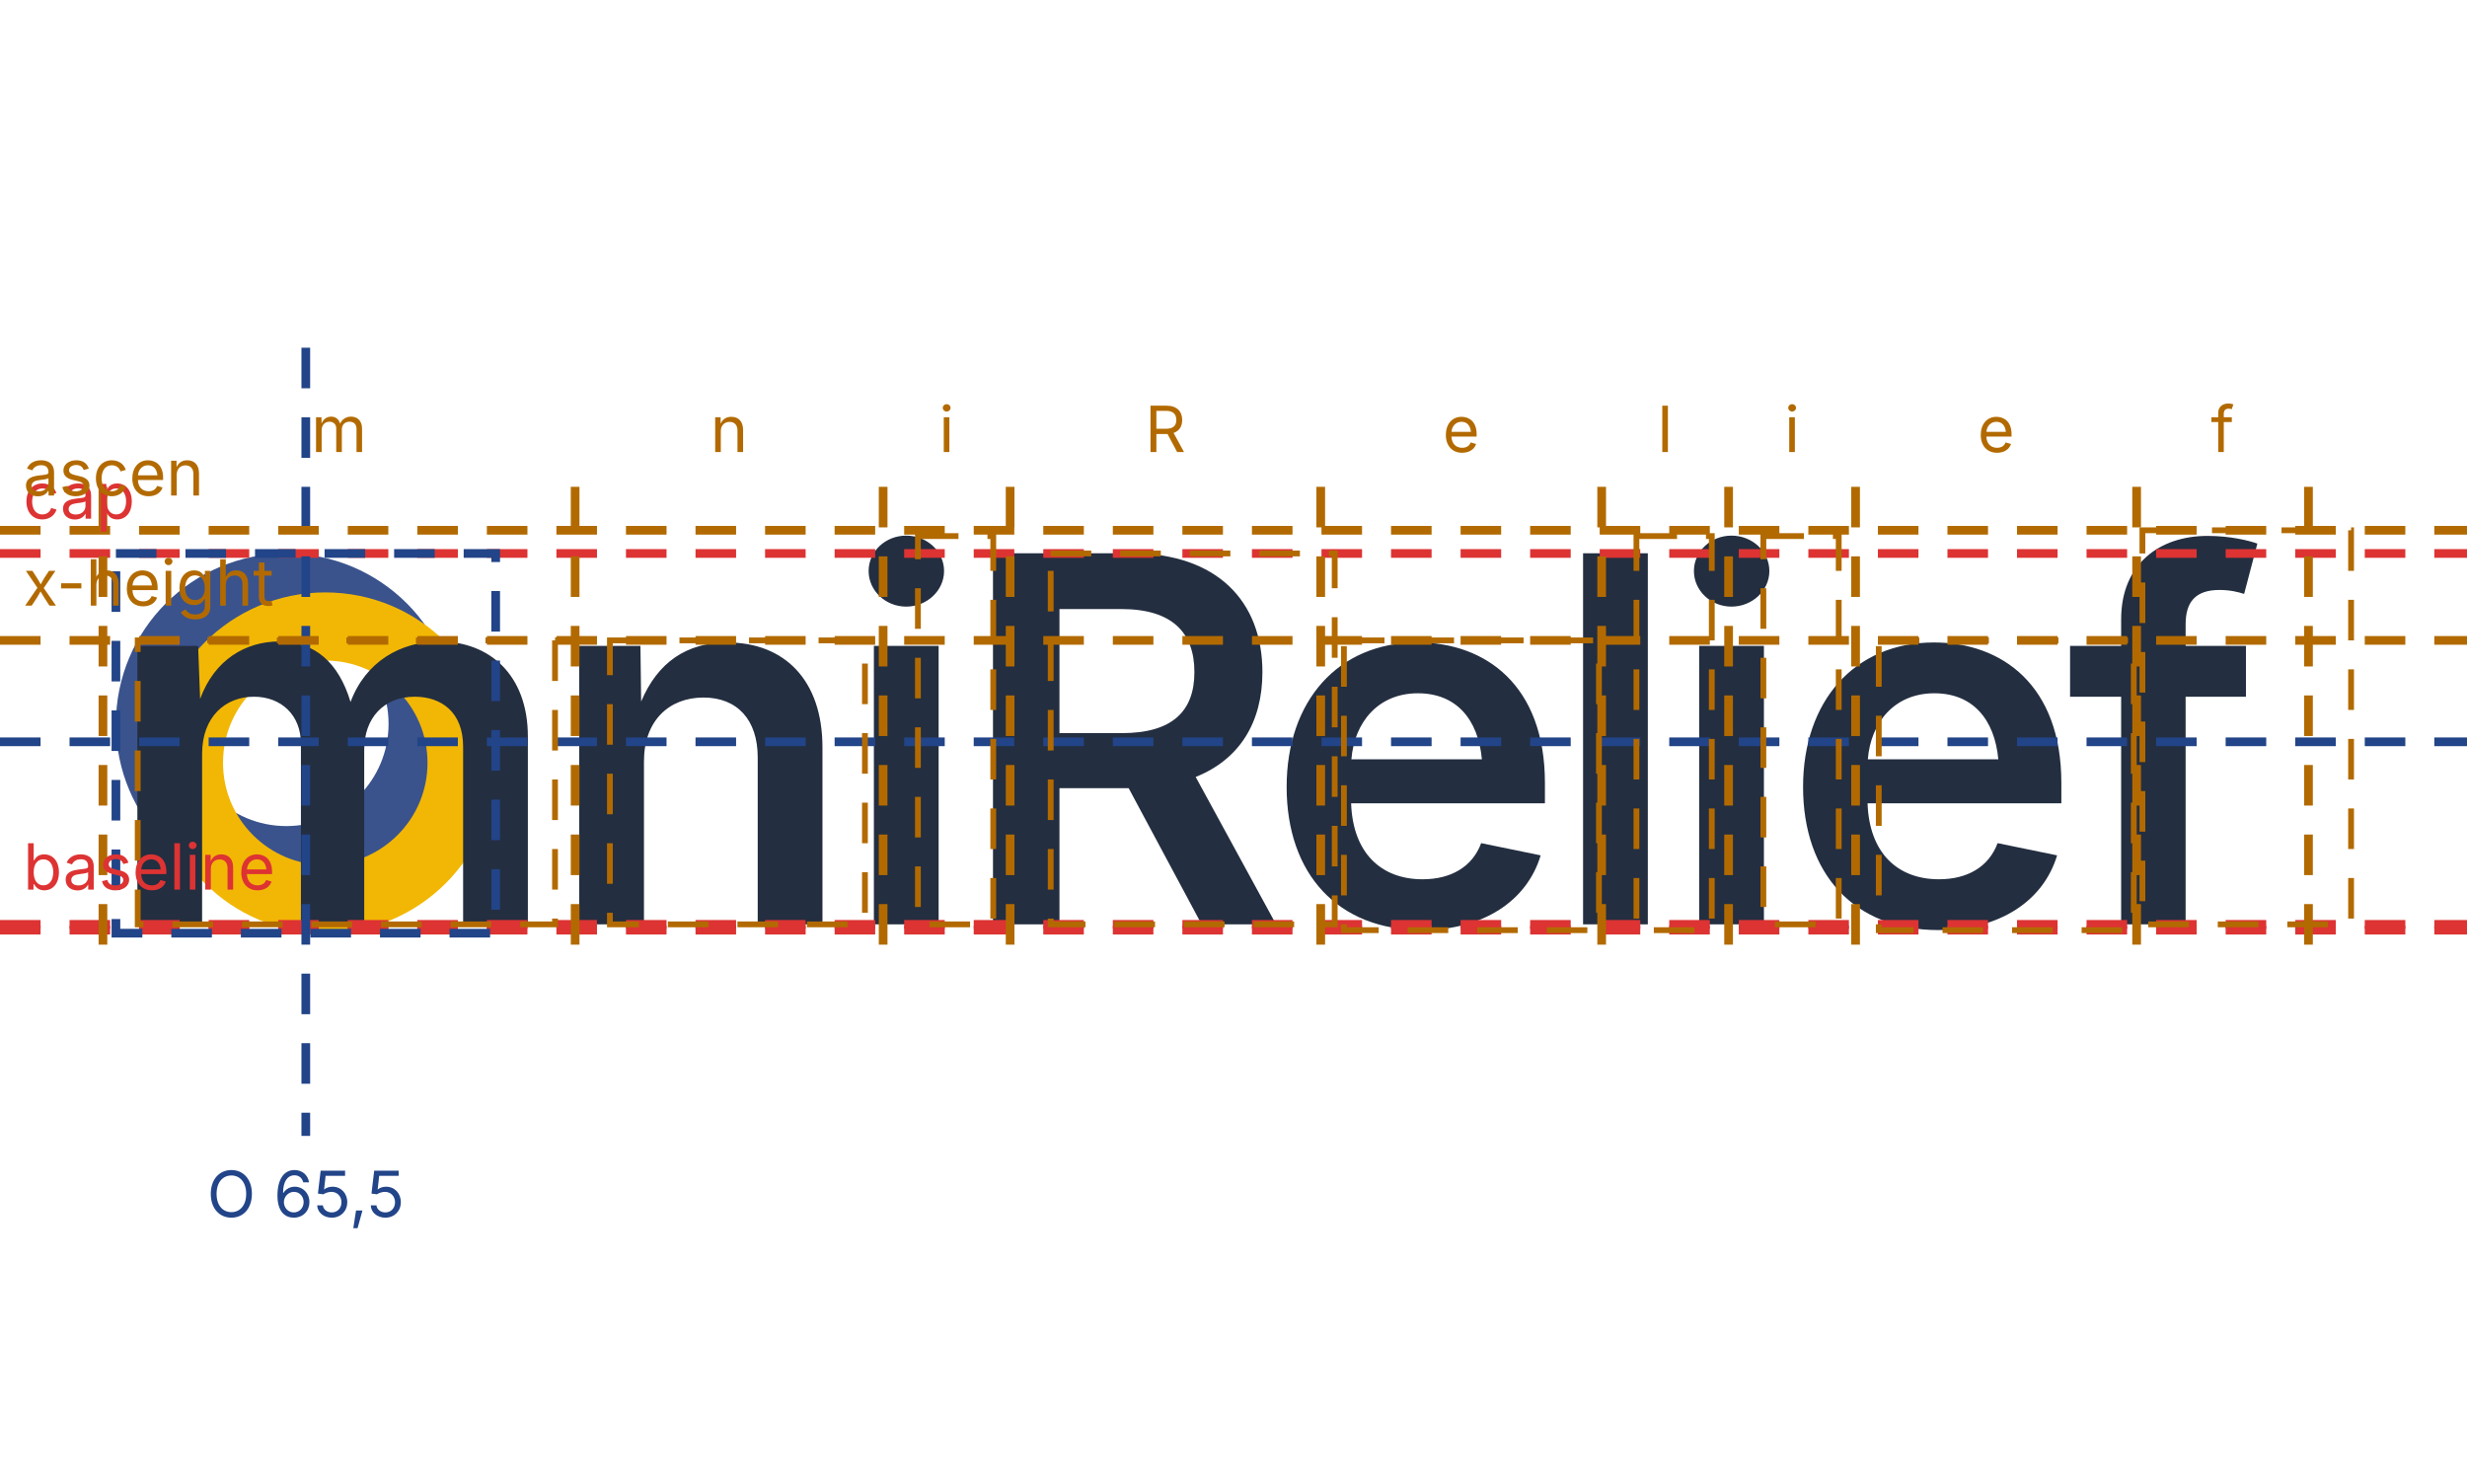
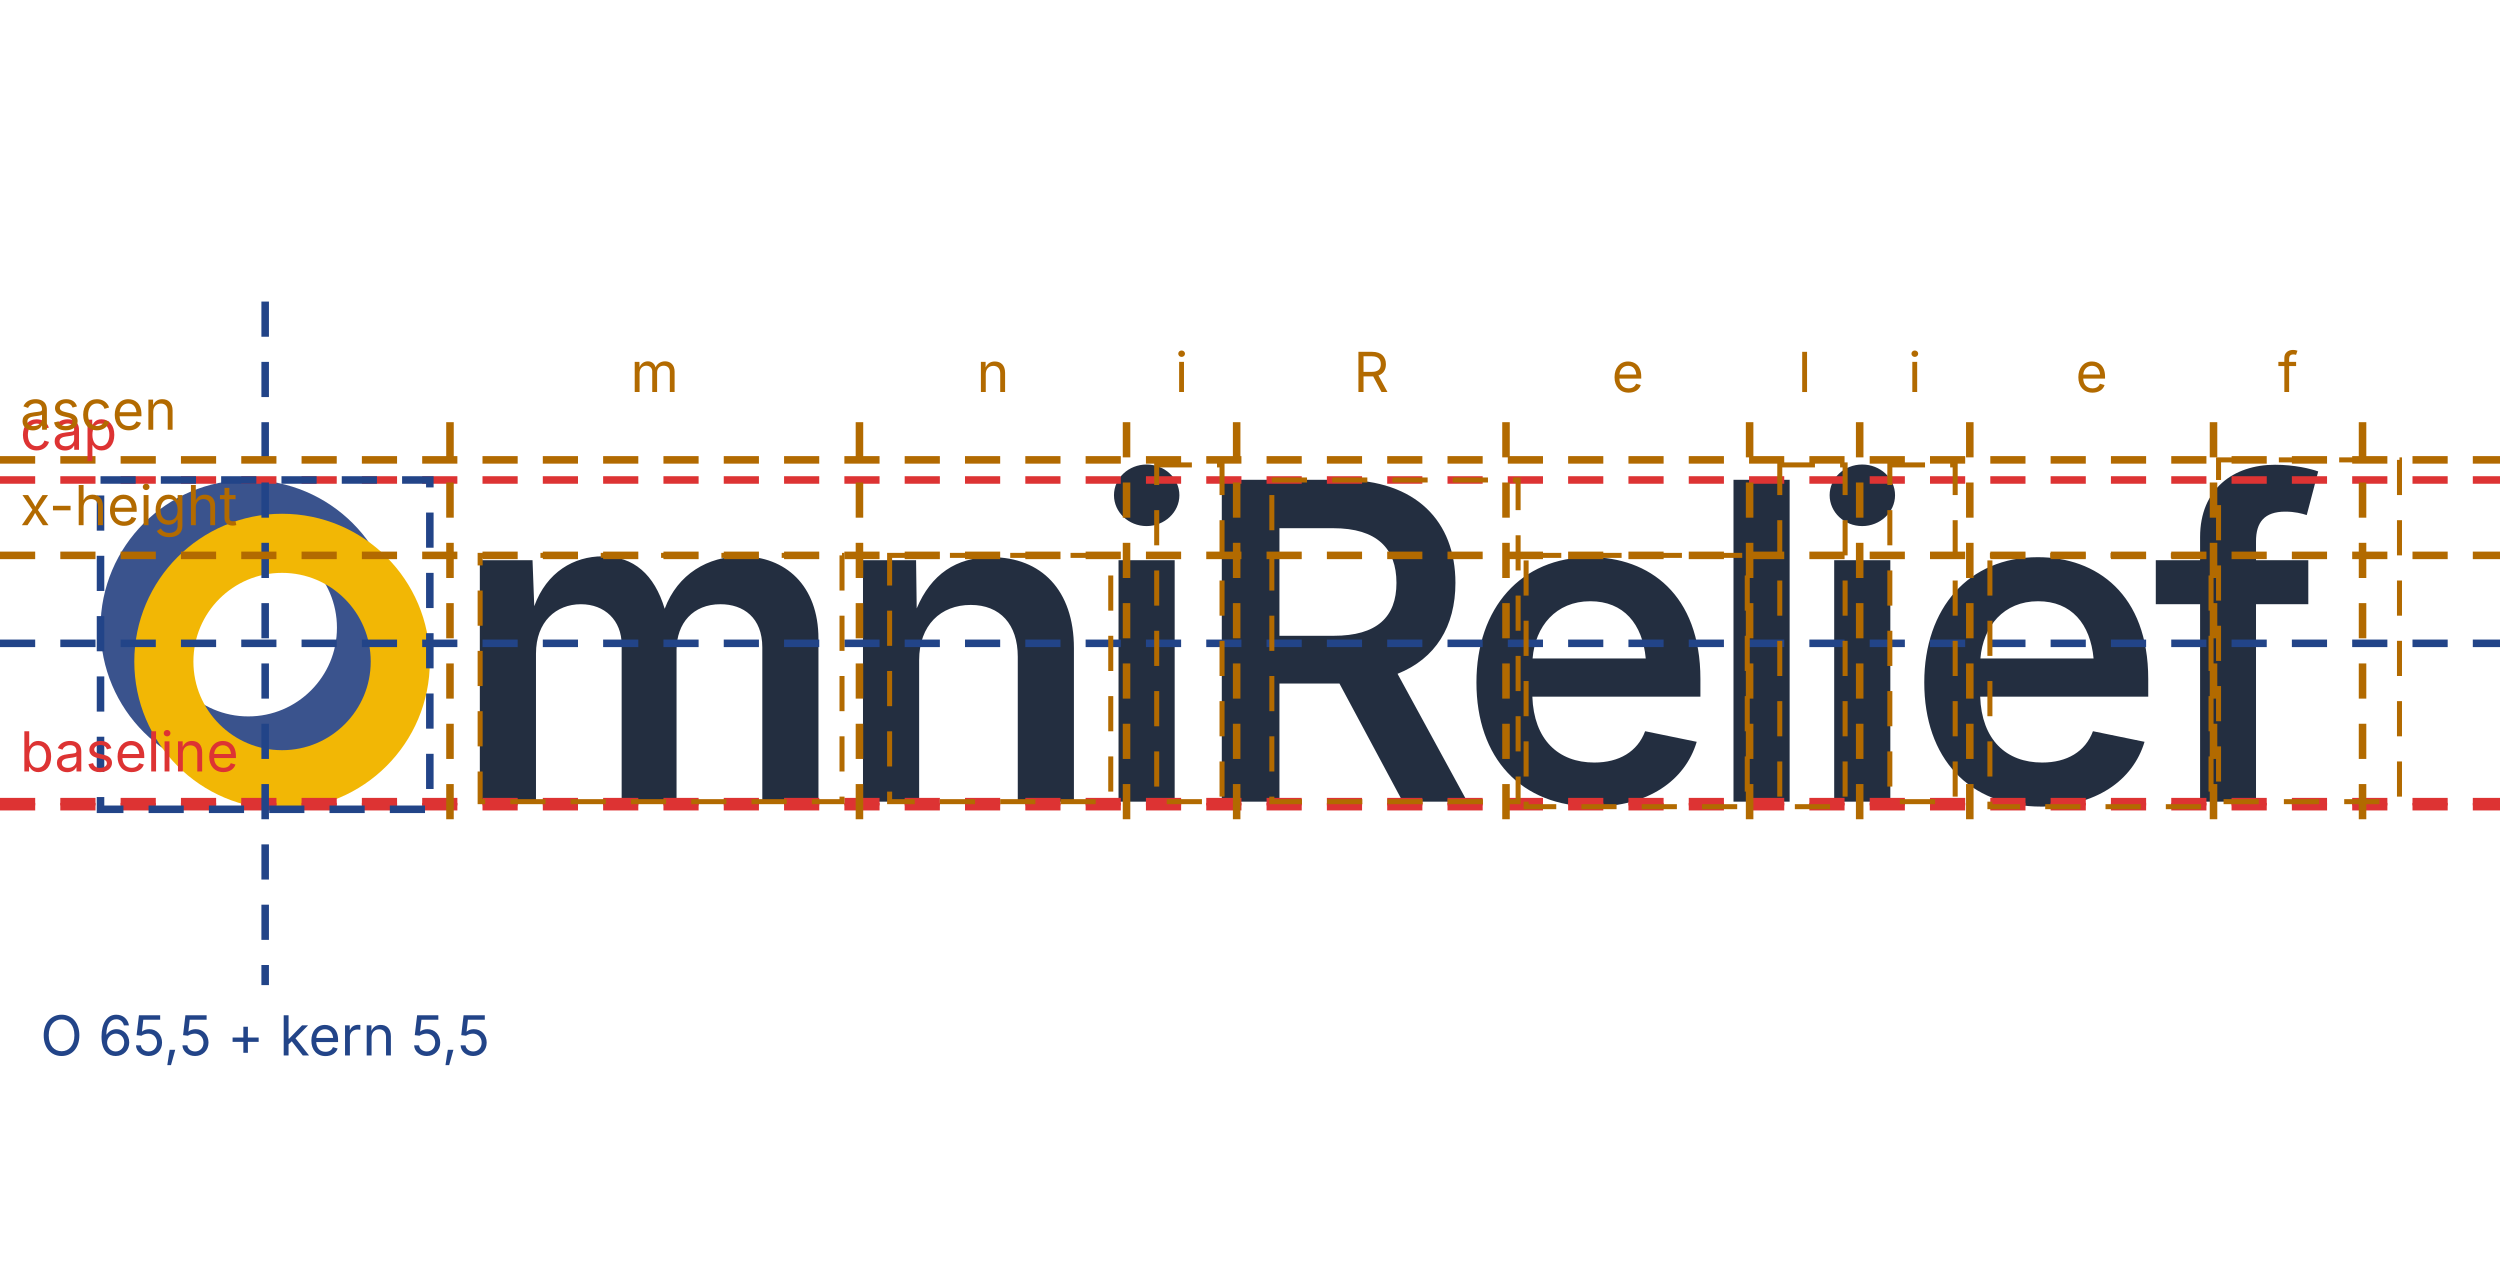
- <svg xmlns="http://www.w3.org/2000/svg" viewBox="0 0 425.64 256">
+ <svg xmlns="http://www.w3.org/2000/svg" viewBox="0 0 497.41 256">
  <g>
    <g transform="translate(-1.00,74.50) scale(0.42)">
      <circle cx="120" cy="120" r="56" fill="none" stroke="#3A538D" stroke-width="28" />
      <circle cx="136" cy="136" r="56" fill="none" stroke="#F2B705" stroke-width="28" />
    </g>
-     <text x="17.76" y="159.5" font-family="Inter, system-ui, sans-serif" font-size="88" font-weight="600" letter-spacing="-3" fill="#232E40">mniRelief</text>
+     <text x="89.53" y="159.5" font-family="Inter, system-ui, sans-serif" font-size="88" font-weight="600" letter-spacing="-3" fill="#232E40">mniRelief</text>
  </g>
  <g stroke-width="1.5" stroke-dasharray="7 5">
-     <line x1="0" y1="159.5" x2="425.64" y2="159.5" stroke="#D33" />
-     <line x1="0" y1="95.5" x2="425.64" y2="95.5" stroke="#D33" />
-     <line x1="0" y1="160.5" x2="425.64" y2="160.5" stroke="#D33" />
+     <line x1="0" y1="159.5" x2="497.41" y2="159.5" stroke="#D33" />
+     <line x1="0" y1="95.5" x2="497.41" y2="95.5" stroke="#D33" />
+     <line x1="0" y1="160.5" x2="497.41" y2="160.5" stroke="#D33" />
    <rect x="20.00" y="95.5" width="65.52" height="65.52" fill="none" stroke="#248" />
    <line x1="52.76" y1="60" x2="52.76" y2="196" stroke="#248" />
-     <line x1="0" y1="128" x2="425.64" y2="128" stroke="#248" />
-     <line x1="0" y1="110.5" x2="425.64" y2="110.5" stroke="#B26A00" />
-     <line x1="0" y1="91.5" x2="425.64" y2="91.5" stroke="#B26A00" />
-     <line x1="17.76" y1="84" x2="17.76" y2="168" stroke="#B26A00" />
-     <rect x="23.76" y="110.5" width="72" height="49" fill="none" stroke="#B26A00" stroke-width="1" />
-     <text x="58.50" y="78" text-anchor="middle" font-family="Inter, system-ui, sans-serif" font-size="11" fill="#B26A00">m</text>
-     <line x1="99.23" y1="84" x2="99.23" y2="168" stroke="#B26A00" />
-     <rect x="105.23" y="110.5" width="44" height="49" fill="none" stroke="#B26A00" stroke-width="1" />
-     <text x="125.80" y="78" text-anchor="middle" font-family="Inter, system-ui, sans-serif" font-size="11" fill="#B26A00">n</text>
-     <line x1="152.37" y1="84" x2="152.37" y2="168" stroke="#B26A00" />
-     <rect x="158.37" y="92.5" width="13" height="67" fill="none" stroke="#B26A00" stroke-width="1" />
-     <text x="163.32" y="78" text-anchor="middle" font-family="Inter, system-ui, sans-serif" font-size="11" fill="#B26A00">i</text>
-     <line x1="174.28" y1="84" x2="174.28" y2="168" stroke="#B26A00" />
-     <rect x="181.28" y="95.5" width="49" height="64" fill="none" stroke="#B26A00" stroke-width="1" />
-     <text x="201.07" y="78" text-anchor="middle" font-family="Inter, system-ui, sans-serif" font-size="11" fill="#B26A00">R</text>
-     <line x1="227.87" y1="84" x2="227.87" y2="168" stroke="#B26A00" />
-     <rect x="231.87" y="110.5" width="44" height="50" fill="none" stroke="#B26A00" stroke-width="1" />
-     <text x="252.10" y="78" text-anchor="middle" font-family="Inter, system-ui, sans-serif" font-size="11" fill="#B26A00">e</text>
-     <line x1="276.34" y1="84" x2="276.34" y2="168" stroke="#B26A00" />
-     <rect x="282.34" y="92.5" width="13" height="68" fill="none" stroke="#B26A00" stroke-width="1" />
-     <text x="287.29" y="78" text-anchor="middle" font-family="Inter, system-ui, sans-serif" font-size="11" fill="#B26A00">l</text>
-     <line x1="298.24" y1="84" x2="298.24" y2="168" stroke="#B26A00" />
-     <rect x="304.24" y="92.5" width="13" height="67" fill="none" stroke="#B26A00" stroke-width="1" />
-     <text x="309.19" y="78" text-anchor="middle" font-family="Inter, system-ui, sans-serif" font-size="11" fill="#B26A00">i</text>
-     <line x1="320.15" y1="84" x2="320.15" y2="168" stroke="#B26A00" />
-     <rect x="324.15" y="110.5" width="44" height="50" fill="none" stroke="#B26A00" stroke-width="1" />
-     <text x="344.39" y="78" text-anchor="middle" font-family="Inter, system-ui, sans-serif" font-size="11" fill="#B26A00">e</text>
-     <line x1="368.64" y1="84" x2="368.64" y2="168" stroke="#B26A00" />
-     <rect x="369.64" y="91.5" width="36" height="68" fill="none" stroke="#B26A00" stroke-width="1" />
-     <text x="383.46" y="78" text-anchor="middle" font-family="Inter, system-ui, sans-serif" font-size="11" fill="#B26A00">f</text>
-     <line x1="398.29" y1="84" x2="398.29" y2="168" stroke="#B26A00" />
+     <line x1="0" y1="128" x2="497.41" y2="128" stroke="#248" />
+     <line x1="0" y1="110.5" x2="497.41" y2="110.5" stroke="#B26A00" />
+     <line x1="0" y1="91.5" x2="497.41" y2="91.5" stroke="#B26A00" />
+     <line x1="89.53" y1="84" x2="89.53" y2="168" stroke="#B26A00" />
+     <rect x="95.53" y="110.5" width="72" height="49" fill="none" stroke="#B26A00" stroke-width="1" />
+     <text x="130.26" y="78" text-anchor="middle" font-family="Inter, system-ui, sans-serif" font-size="11" fill="#B26A00">m</text>
+     <line x1="171.00" y1="84" x2="171.00" y2="168" stroke="#B26A00" />
+     <rect x="177.00" y="110.5" width="44" height="49" fill="none" stroke="#B26A00" stroke-width="1" />
+     <text x="197.57" y="78" text-anchor="middle" font-family="Inter, system-ui, sans-serif" font-size="11" fill="#B26A00">n</text>
+     <line x1="224.14" y1="84" x2="224.14" y2="168" stroke="#B26A00" />
+     <rect x="230.14" y="92.5" width="13" height="67" fill="none" stroke="#B26A00" stroke-width="1" />
+     <text x="235.09" y="78" text-anchor="middle" font-family="Inter, system-ui, sans-serif" font-size="11" fill="#B26A00">i</text>
+     <line x1="246.05" y1="84" x2="246.05" y2="168" stroke="#B26A00" />
+     <rect x="253.05" y="95.5" width="49" height="64" fill="none" stroke="#B26A00" stroke-width="1" />
+     <text x="272.85" y="78" text-anchor="middle" font-family="Inter, system-ui, sans-serif" font-size="11" fill="#B26A00">R</text>
+     <line x1="299.64" y1="84" x2="299.64" y2="168" stroke="#B26A00" />
+     <rect x="303.64" y="110.5" width="44" height="50" fill="none" stroke="#B26A00" stroke-width="1" />
+     <text x="323.88" y="78" text-anchor="middle" font-family="Inter, system-ui, sans-serif" font-size="11" fill="#B26A00">e</text>
+     <line x1="348.11" y1="84" x2="348.11" y2="168" stroke="#B26A00" />
+     <rect x="354.11" y="92.5" width="13" height="68" fill="none" stroke="#B26A00" stroke-width="1" />
+     <text x="359.06" y="78" text-anchor="middle" font-family="Inter, system-ui, sans-serif" font-size="11" fill="#B26A00">l</text>
+     <line x1="370.01" y1="84" x2="370.01" y2="168" stroke="#B26A00" />
+     <rect x="376.01" y="92.5" width="13" height="67" fill="none" stroke="#B26A00" stroke-width="1" />
+     <text x="380.97" y="78" text-anchor="middle" font-family="Inter, system-ui, sans-serif" font-size="11" fill="#B26A00">i</text>
+     <line x1="391.92" y1="84" x2="391.92" y2="168" stroke="#B26A00" />
+     <rect x="395.92" y="110.5" width="44" height="50" fill="none" stroke="#B26A00" stroke-width="1" />
+     <text x="416.16" y="78" text-anchor="middle" font-family="Inter, system-ui, sans-serif" font-size="11" fill="#B26A00">e</text>
+     <line x1="440.41" y1="84" x2="440.41" y2="168" stroke="#B26A00" />
+     <rect x="441.41" y="91.5" width="36" height="68" fill="none" stroke="#B26A00" stroke-width="1" />
+     <text x="455.24" y="78" text-anchor="middle" font-family="Inter, system-ui, sans-serif" font-size="11" fill="#B26A00">f</text>
+     <line x1="470.06" y1="84" x2="470.06" y2="168" stroke="#B26A00" />
  </g>
  <g font-family="Inter, system-ui, sans-serif" font-size="11" fill="#D33">
    <text x="4" y="153.5">baseline</text>
    <text x="4" y="89.5">cap</text>
  </g>
  <g font-family="Inter, system-ui, sans-serif" font-size="11" fill="#B26A00">
    <text x="4" y="104.5">x-height</text>
    <text x="4" y="85.5">ascen</text>
  </g>
  <g font-family="Inter, system-ui, sans-serif" font-size="11" fill="#248">
-     <text x="52.76" y="210" text-anchor="middle">O 65,5</text>
+     <text x="52.76" y="210" text-anchor="middle">O 65,5 + kern 5,5</text>
  </g>
</svg>
